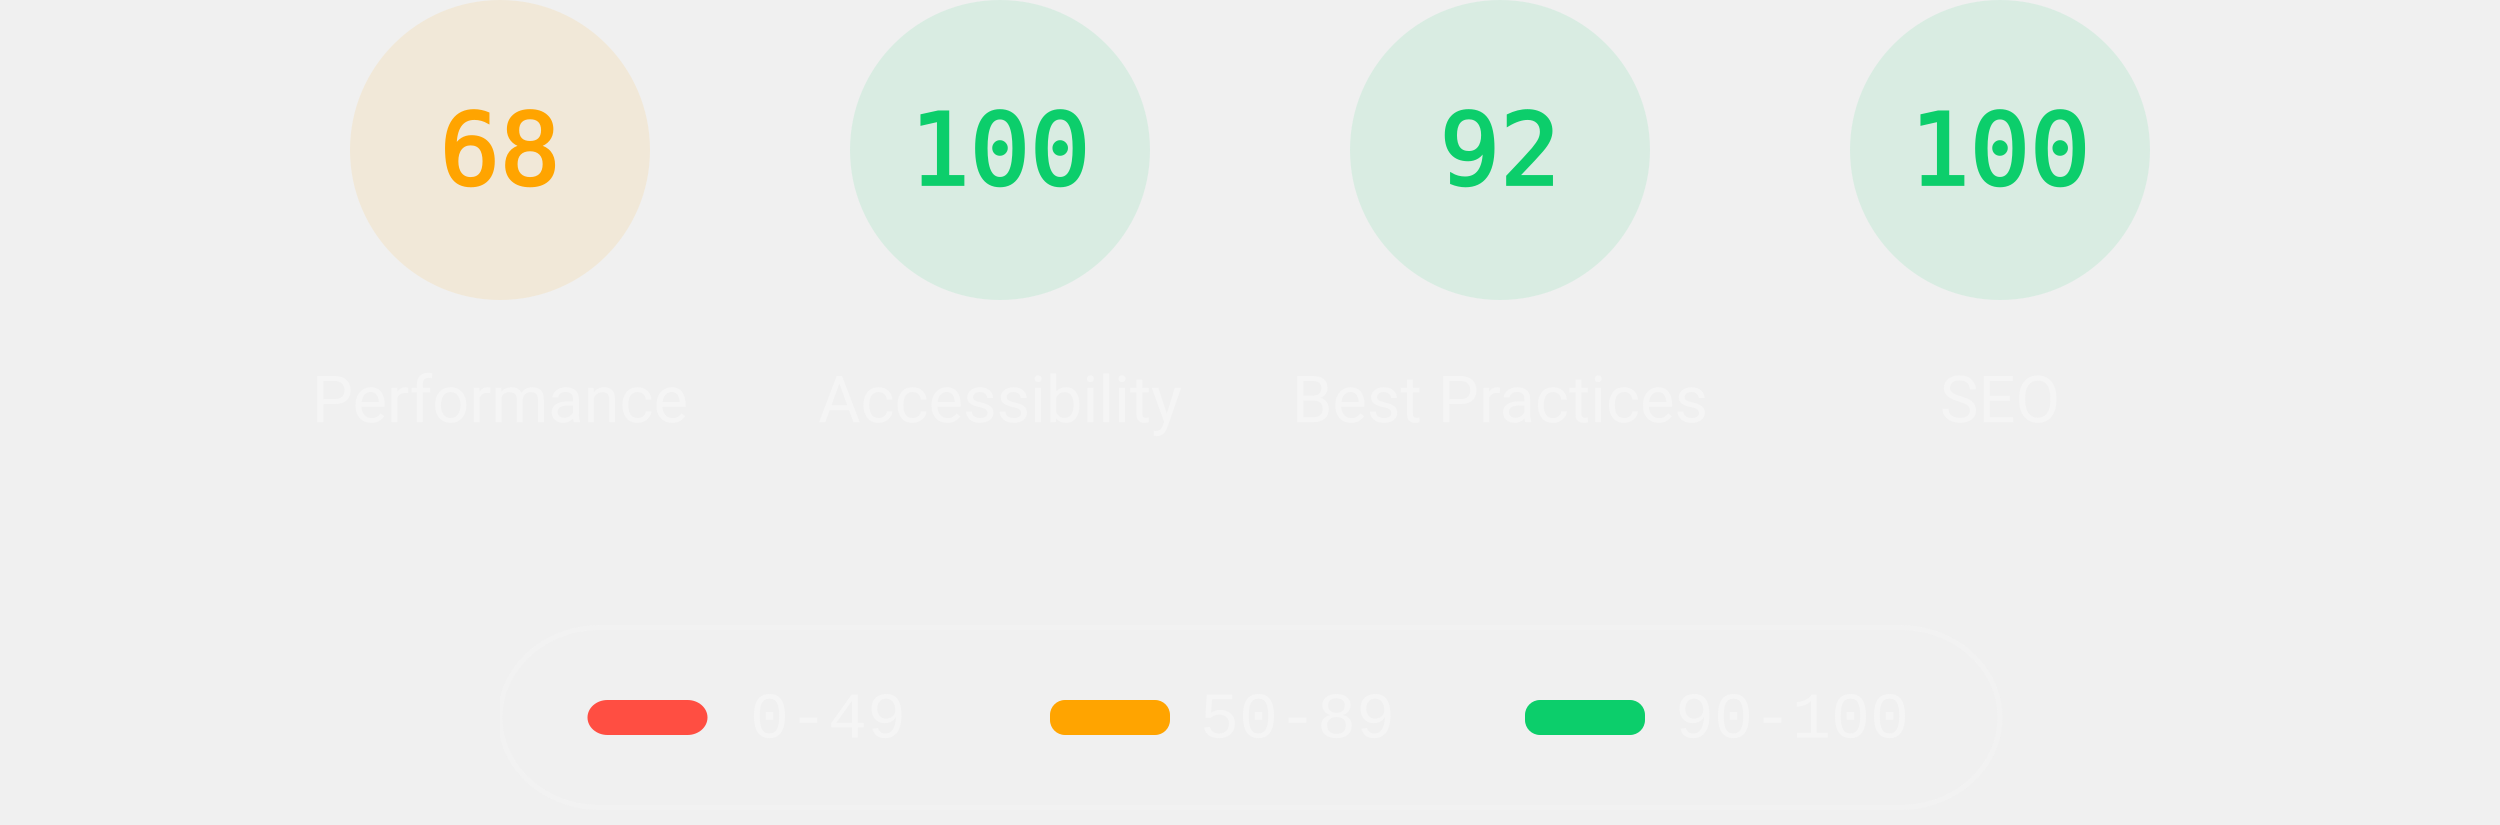
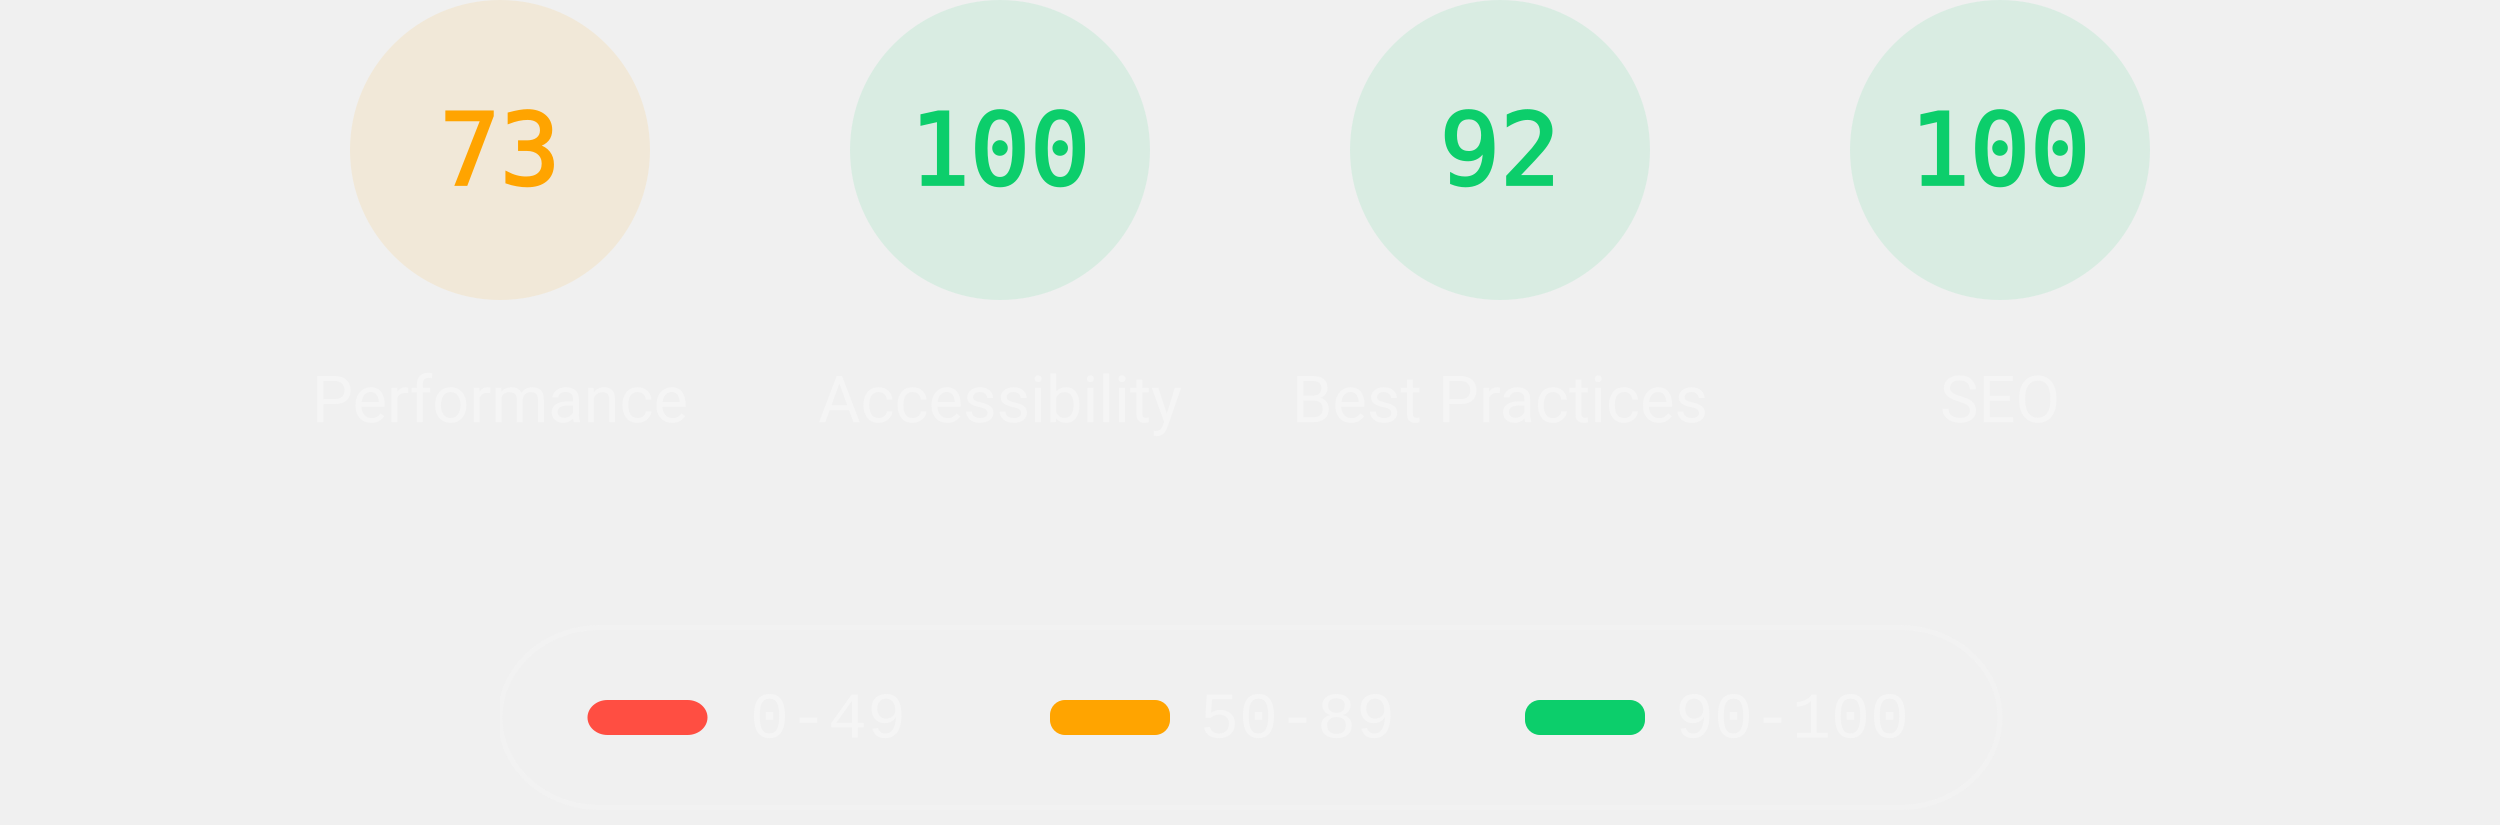
<svg xmlns="http://www.w3.org/2000/svg" class="theme--dark" fill="none" width="1000" height="330">
  <style>
			.gauge-base {
				opacity: 0.1
			}

			.gauge-arc {
				fill: none;
				animation-delay: 250ms;
				stroke-linecap: round;
				transform: rotate(-90deg);
				transform-origin: 100px 60px;
				animation: load-gauge 1s ease forwards
			}

			.guage-text {
				font-size: 40px;
				font-family: monospace;
				text-align: center
			}

			.guage-red {
				color: #ff4e42;
				fill: #ff4e42;
				stroke: #ff4e42
			}
			.guage-orange {
				color: #ffa400;
				fill: #ffa400;
				stroke: #ffa400
			}
			.guage-green {
				color: #0cce6b;
				fill: #0cce6b;
				stroke: #0cce6b
			}
			.theme--agnostic .guage-undefined {
				color: #5c5c5c;
				fill: #5c5c5c;
				stroke: #5c5c5c
			}
			.theme--light .guage-undefined {
				color: #1e1e1e;
				fill: #1e1e1e;
				stroke: #1e1e1e
			}
			.theme--dark .guage-undefined {
				color: #f5f5f5;
				fill: #f5f5f5;
				stroke: #f5f5f5
			}

			.guage-title {
				stroke: none;
				font-size: 26px;
				line-height: 26px;
				font-family: Roboto, Halvetica, Arial, sans-serif
			}
			.metric.guage-title {
				font-family: 'Courier New', Courier, monospace
			}
			.theme--agnostic .guage-title {
				color: #737373;
				fill: #737373
			}
			.theme--light .guage-title {
				color: #212121;
				fill: #212121
			}
			.theme--dark .guage-title {
				color: #f5f5f5;
				fill: #f5f5f5
			}

			@keyframes load-gauge {
				from {
					stroke-dasharray: 0 352.858
				}
			}
			.lh-gauge--pwa__disc {
				fill: #e0e0e0
			}
			.lh-gauge--pwa__logo {
				position: relative;
				fill: #b0b0b0
			}
			.lh-gauge--pwa__invisible {
				display: none
			}
			.lh-gauge--pwa__visible {
				display: inline
			}
			.guage-invisible {
				display: none
			}
			.lh-gauge--pwa__logo--primary-color {
				fill: #304ffe
			}
			.theme--agnostic .lh-gauge--pwa__logo--secondary-color {
				fill: #787878
			}
			.theme--light .lh-gauge--pwa__logo--secondary-color {
				fill: #3d3d3d
			}
			.theme--dark .lh-gauge--pwa__logo--secondary-color {
				fill: #d8b6b6
			}
			.theme--light #svg_2 {
				stroke: #00000022
			}
			.theme--agnostic #svg_2 {
				stroke: #616161
			}
			.theme--light #svg_2 {
				stroke: #00000022
			}
			.theme--dark #svg_2 {
				stroke: #f5f5f566
			}
		</style>
  <svg class="guage-div guage-perf guage-orange" viewBox="0 0 200 200" width="200" height="200" x="100" y="0">
    <circle class="gauge-base" r="56" cx="100" cy="60" stroke-width="8" />
-     <circle class="gauge-arc guage-arc-1" r="56" cx="100" cy="60" stroke-width="8" style="stroke-dasharray: 239.263, 351.858;" />
-     <text class="guage-text" x="100px" y="60px" alignment-baseline="central" dominant-baseline="central" text-anchor="middle">68</text>
+     <circle class="gauge-arc guage-arc-1" r="56" cx="100" cy="60" stroke-width="8" style="stroke-dasharray: 256.856, 351.858;" />
+     <text class="guage-text" x="100px" y="60px" alignment-baseline="central" dominant-baseline="central" text-anchor="middle">73</text>
    <text class="guage-title" x="100px" y="160px" alignment-baseline="central" dominant-baseline="central" text-anchor="middle">Performance</text>
  </svg>
  <svg class="guage-div guage-acc guage-green" viewBox="0 0 200 200" width="200" height="200" x="300" y="0">
    <circle class="gauge-base" r="56" cx="100" cy="60" stroke-width="8" />
    <circle class="gauge-arc guage-arc-2" r="56" cx="100" cy="60" stroke-width="8" style="stroke-dasharray: 351.858, 351.858;" />
    <text class="guage-text" x="100px" y="60px" alignment-baseline="central" dominant-baseline="central" text-anchor="middle">100</text>
    <text class="guage-title" x="100px" y="160px" alignment-baseline="central" dominant-baseline="central" text-anchor="middle">Accessibility</text>
  </svg>
  <svg class="guage-div guage-best guage-green" viewBox="0 0 200 200" width="200" height="200" x="500" y="0">
    <circle class="gauge-base" r="56" cx="100" cy="60" stroke-width="8" />
    <circle class="gauge-arc guage-arc-3" r="56" cx="100" cy="60" stroke-width="8" style="stroke-dasharray: 323.709, 351.858;" />
    <text class="guage-text" x="100px" y="60px" alignment-baseline="central" dominant-baseline="central" text-anchor="middle">92</text>
    <text class="guage-title" x="100px" y="160px" alignment-baseline="central" dominant-baseline="central" text-anchor="middle">Best Practices</text>
  </svg>
  <svg class="guage-div guage-seo guage-green" viewBox="0 0 200 200" width="200" height="200" x="700" y="0">
    <circle class="gauge-base" r="56" cx="100" cy="60" stroke-width="8" />
    <circle class="gauge-arc guage-arc-4" r="56" cx="100" cy="60" stroke-width="8" style="stroke-dasharray: 351.858, 351.858;" />
    <text class="guage-text" x="100px" y="60px" alignment-baseline="central" dominant-baseline="central" text-anchor="middle">100</text>
    <text class="guage-title" x="100px" y="160px" alignment-baseline="central" dominant-baseline="central" text-anchor="middle">SEO</text>
  </svg>
  <svg class="guage-div guage-pwa guage-invisible" viewBox="0 0 200 200" width="200" height="200" x="900" y="0">
    <svg viewBox="0 0 60 60" width="112" height="112" x="44" y="4">
      <defs>
        <linearGradient id="lh-gauge--pwa__check-circle__gradient-0" x1="50%" y1="0%" x2="50%" y2="100%">
          <stop stop-color="#00C852" offset="0%" />
          <stop stop-color="#009688" offset="100%" />
        </linearGradient>
        <linearGradient id="lh-gauge--pwa__installable__shadow-gradient-0" x1="76.056%" x2="24.111%" y1="82.995%" y2="24.735%">
          <stop stop-color="#A5D6A7" offset="0%" />
          <stop stop-color="#80CBC4" offset="100%" />
        </linearGradient>
        <linearGradient id="lh-gauge--pwa__fast-reliable__shadow-gradient-0" x1="76.056%" y1="82.995%" x2="25.678%" y2="26.493%">
          <stop stop-color="#64B5F6" offset="0%" />
          <stop stop-color="#2979FF" offset="100%" />
        </linearGradient>
        <g id="lh-gauge--pwa__fast-reliable-badge-0">
          <circle fill="#FFFFFF" cx="10" cy="10" r="10" />
          <path fill="#304FFE" d="M10 3.58l5.25 2.34v3.5c0 3.23-2.24 6.26-5.25 7-3.01-.74-5.25-3.77-5.25-7v-3.5L10 3.58zm-.47 10.74l2.76-4.83.03-.07c.04-.08 0-.24-.22-.24h-1.64l.47-3.26h-.47l-2.7 4.77c-.02.01.05-.1-.04.05-.09.16-.1.31.18.31h1.63l-.47 3.27h.47z" />
        </g>
        <g id="lh-gauge--pwa__installable-badge-0">
          <circle fill="#FFFFFF" cx="10" cy="10" r="10" />
          <path fill="#009688" d="M10 4.167A5.835 5.835 0 0 0 4.167 10 5.835 5.835 0 0 0 10 15.833 5.835 5.835 0 0 0 15.833 10 5.835 5.835 0 0 0 10 4.167zm2.917 6.416h-2.334v2.334H9.417v-2.334H7.083V9.417h2.334V7.083h1.166v2.334h2.334v1.166z" />
        </g>
      </defs>
      <g stroke="none" fill-rule="nonzero">
        <circle class="lh-gauge--pwa__disc" cx="30" cy="30" r="30" />
        <g class="lh-gauge--pwa__logo">
          <path d="M35.66 19.39l.7-1.75h2L37.4 15 38.6 12l3.4 9h-2.51l-.58-1.61z" />
          <path d="M33.52 21l3.65-9h-2.42l-2.5 5.82L30.5 12h-1.86l-1.9 5.82-1.35-2.65-1.21 3.72L25.4 21h2.38l1.72-5.2 1.64 5.2z" />
          <path fill-rule="nonzero" d="M20.3 17.91h1.48c.45 0 .85-.05 1.2-.15l.39-1.18 1.07-3.3a2.64 2.64 0 0 0-.28-.37c-.55-.6-1.36-.91-2.42-.91H18v9h2.3V17.9zm1.96-3.84c.22.22.33.5.33.87 0 .36-.1.65-.29.87-.2.23-.59.35-1.15.35h-.86v-2.41h.87c.52 0 .89.1 1.1.32z" />
        </g>
        <rect class="lh-gauge--pwa__component lh-gauge--pwa__na-line lh-gauge--pwa__invisible" fill="#FFFFFF" x="20" y="32" width="20" height="4" rx="2" />
        <g class="lh-gauge--pwa__component lh-gauge--pwa__fast-reliable-badge lh-gauge--pwa__invisible" transform="translate(20, 29)">
          <path fill="url(#lh-gauge--pwa__fast-reliable__shadow-gradient-0)" d="M33.63 19.49A30 30 0 0 1 16.2 30.36L3 17.14 17.14 3l16.49 16.49z" />
          <use href="#lh-gauge--pwa__fast-reliable-badge-0" />
        </g>
        <g class="lh-gauge--pwa__component lh-gauge--pwa__installable-badge lh-gauge--pwa__invisible" transform="translate(20, 29)">
          <path fill="url(#lh-gauge--pwa__installable__shadow-gradient-0)" d="M33.629 19.487c-4.272 5.453-10.391 9.39-17.415 10.869L3 17.142 17.142 3 33.63 19.487z" />
          <use href="#lh-gauge--pwa__installable-badge-0" />
        </g>
        <g class="lh-gauge--pwa__component lh-gauge--pwa__fast-reliable-installable-badges lh-gauge--pwa__invisible">
          <g transform="translate(8, 29)">
            <path fill="url(#lh-gauge--pwa__fast-reliable__shadow-gradient-0)" d="M16.321 30.463L3 17.143 17.142 3l22.365 22.365A29.864 29.864 0 0 1 22 31c-1.942 0-3.84-.184-5.679-.537z" />
            <use href="#lh-gauge--pwa__fast-reliable-badge-0" />
          </g>
          <g transform="translate(32, 29)">
            <path fill="url(#lh-gauge--pwa__installable__shadow-gradient-0)" d="M25.982 11.84a30.107 30.107 0 0 1-13.08 15.203L3 17.143 17.142 3l8.84 8.84z" />
            <use href="#lh-gauge--pwa__installable-badge-0" />
          </g>
        </g>
        <g class="lh-gauge--pwa__component lh-gauge--pwa__check-circle lh-gauge--pwa__invisible" transform="translate(18, 28)">
          <circle fill="#FFFFFF" cx="12" cy="12" r="12" />
          <path fill="url(#lh-gauge--pwa__check-circle__gradient-0)" d="M12 2a10 10 0 1 0 0 20 10 10 0 0 0 0-20zm-2 15l-5-5 1.41-1.41L10 14.17l7.59-7.59L19 8l-9 9z" />
        </g>
      </g>
    </svg>
    <text class="guage-title" y="160px" alignment-baseline="central" dominant-baseline="central" text-anchor="middle">
      <tspan x="100px" dy="-6px">Progressive</tspan>
      <tspan x="100px" dy="30px">Web App</tspan>
    </text>
  </svg>
  <svg width="604" height="76" x="200" y="250">
    <g>
      <rect fill="none" id="canvas_background" height="80" width="604" y="-1" x="-1" />
      <g display="none" overflow="visible" y="0" x="0" height="100%" width="100%" id="canvasGrid">
        <rect fill="url(#gridpattern)" stroke-width="0" y="0" x="0" height="100%" width="100%" />
      </g>
    </g>
    <g>
      <rect fill-opacity="0" stroke-width="2" rx="40" id="svg_2" height="72" width="600" y="1" x="0" fill="#000000" />
      <rect stroke="#000" rx="8" id="svg_3" height="14" width="48" y="30" x="35" stroke-opacity="null" stroke-width="0" fill="#ff4e42" />
      <rect stroke="#000" rx="6" id="svg_4" height="14" width="48" y="30" x="220" stroke-opacity="null" stroke-width="0" fill="#ffa400" />
      <rect stroke="#000" rx="6" id="svg_5" height="14" width="48" y="30" x="410" stroke-opacity="null" stroke-width="0" fill="#0cce6b" />
      <text class="metric guage-title" xml:space="preserve" text-anchor="start" font-size="26" id="svg_6" y="45" x="100" stroke-opacity="null" stroke-width="0" stroke="#000">0-49</text>
      <text class="metric guage-title" xml:space="preserve" text-anchor="start" font-size="26" id="svg_7" y="45" x="280" stroke-opacity="null" stroke-width="0" stroke="#000">50-89</text>
      <text class="metric guage-title" xml:space="preserve" text-anchor="start" font-size="26" id="svg_8" y="45" x="470" stroke-opacity="null" stroke-width="0" stroke="#000">90-100</text>
    </g>
  </svg>
</svg>
